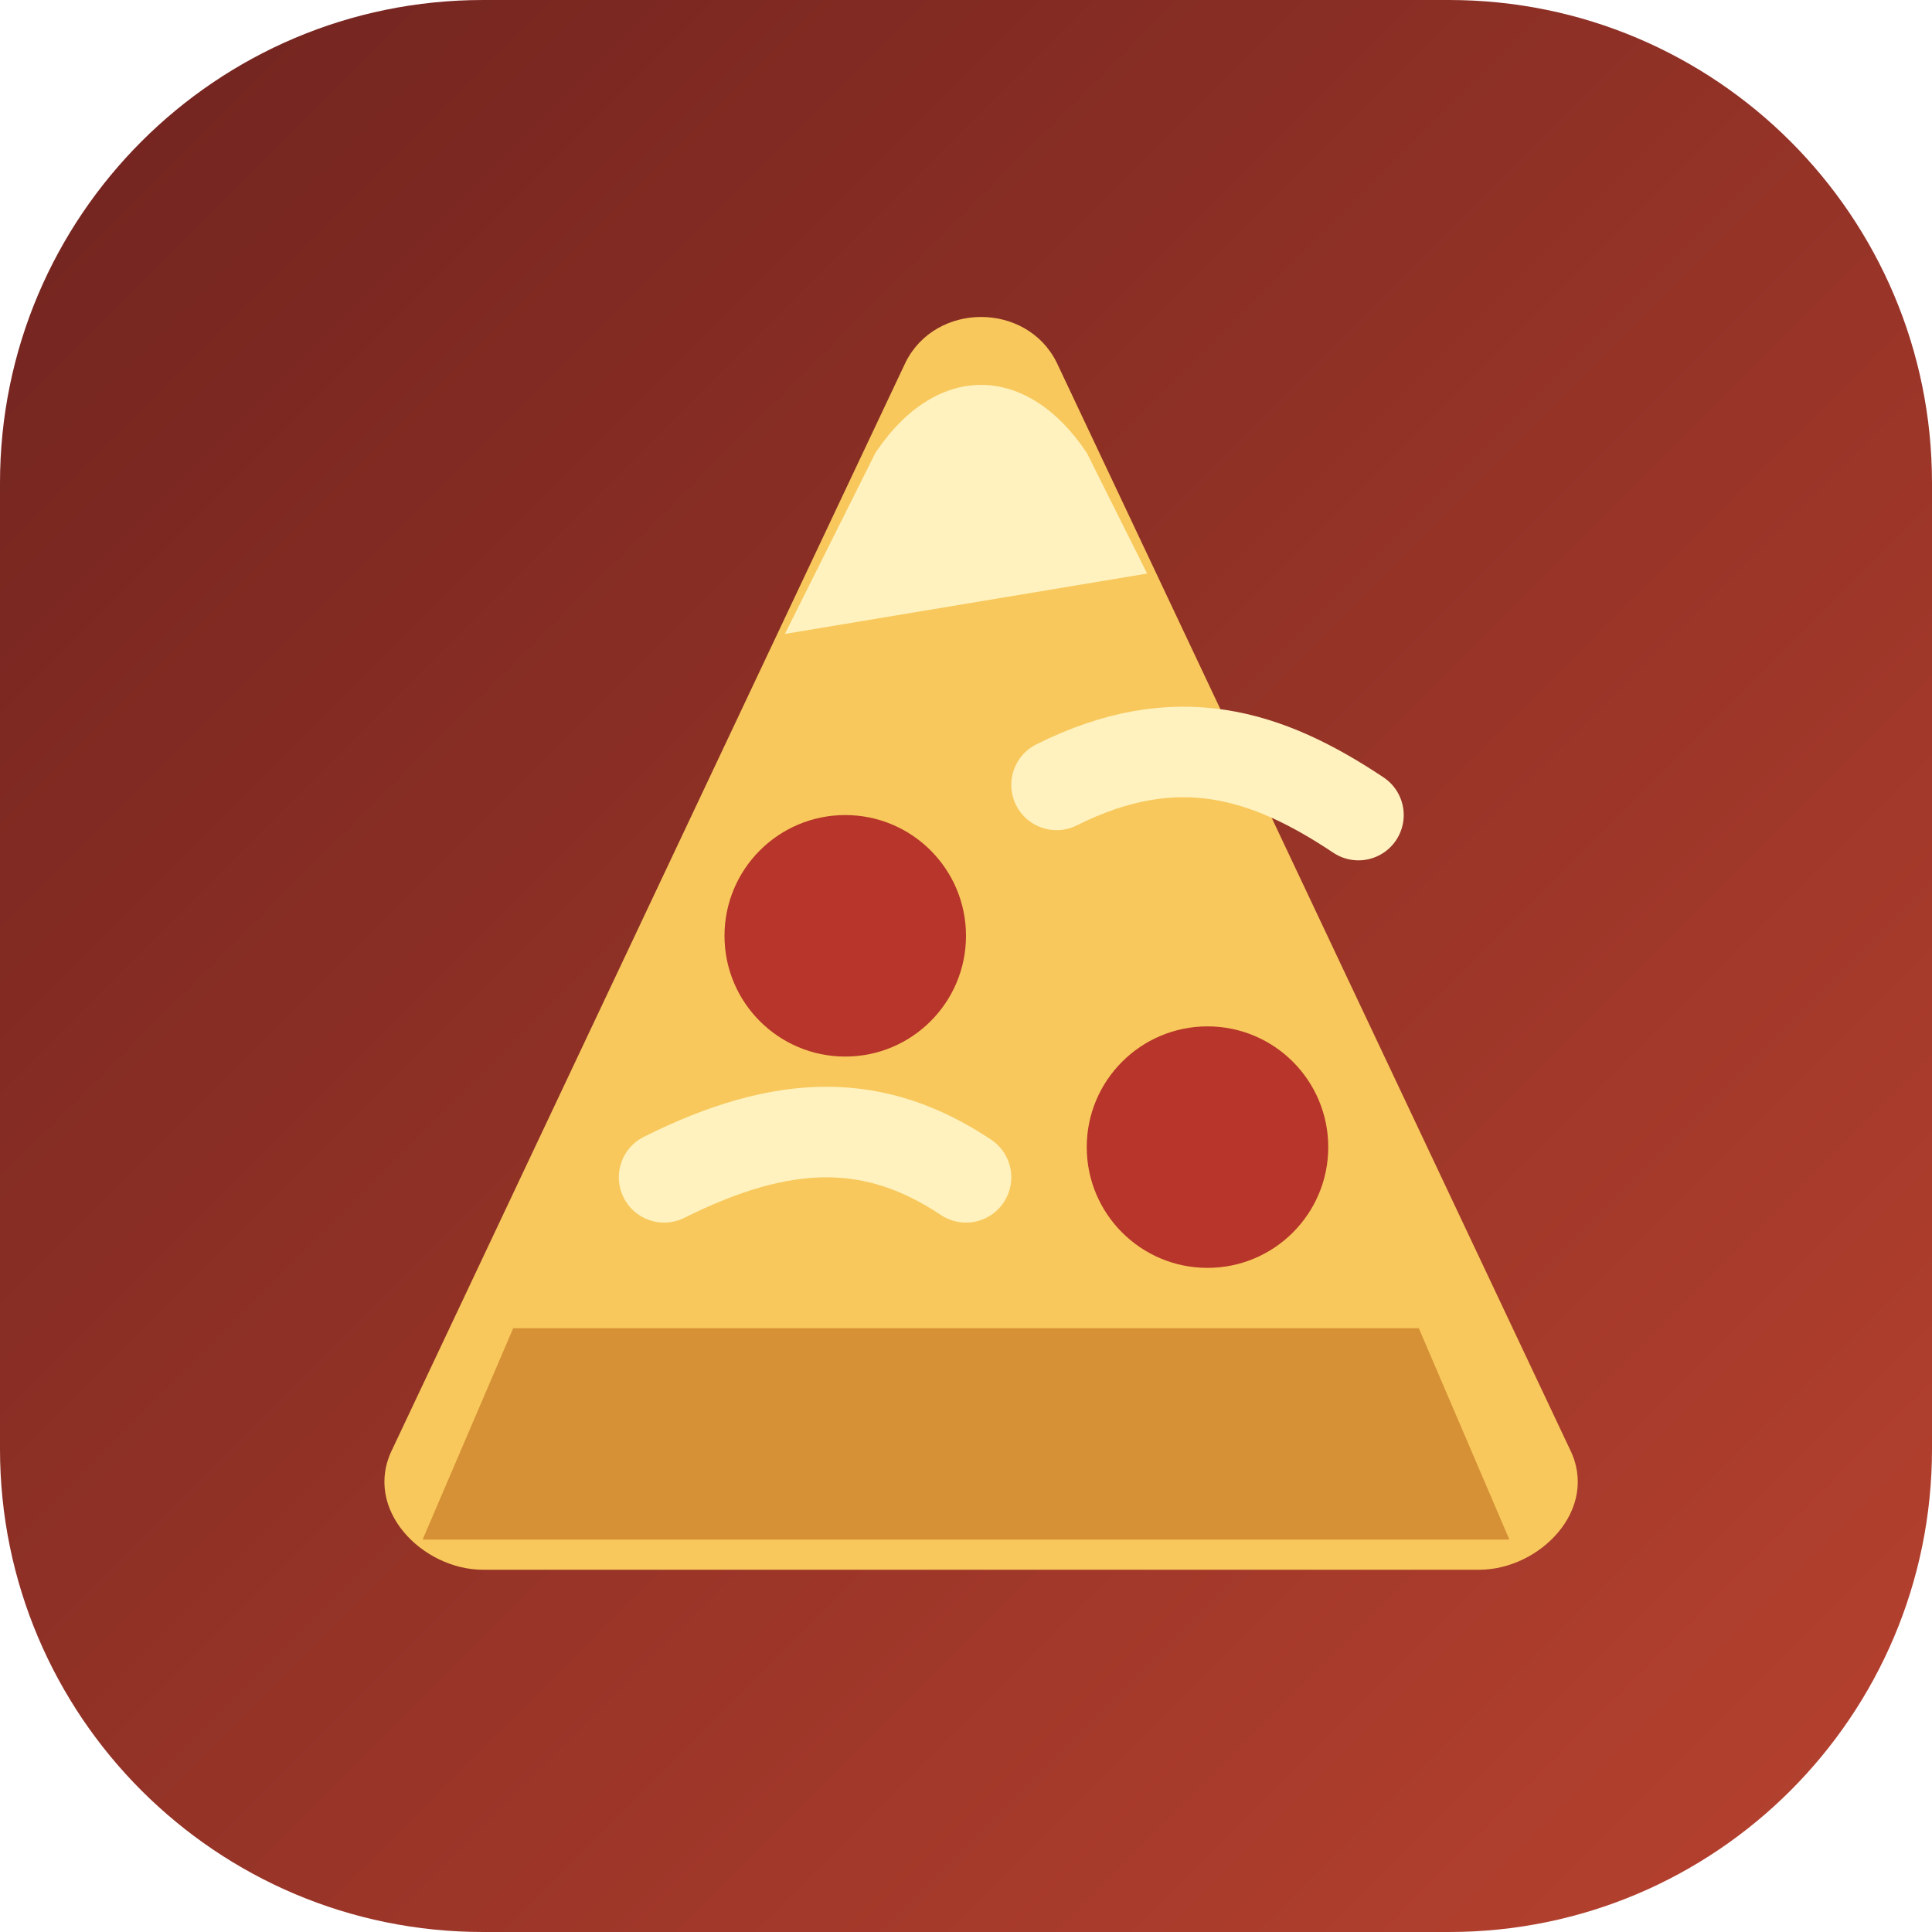
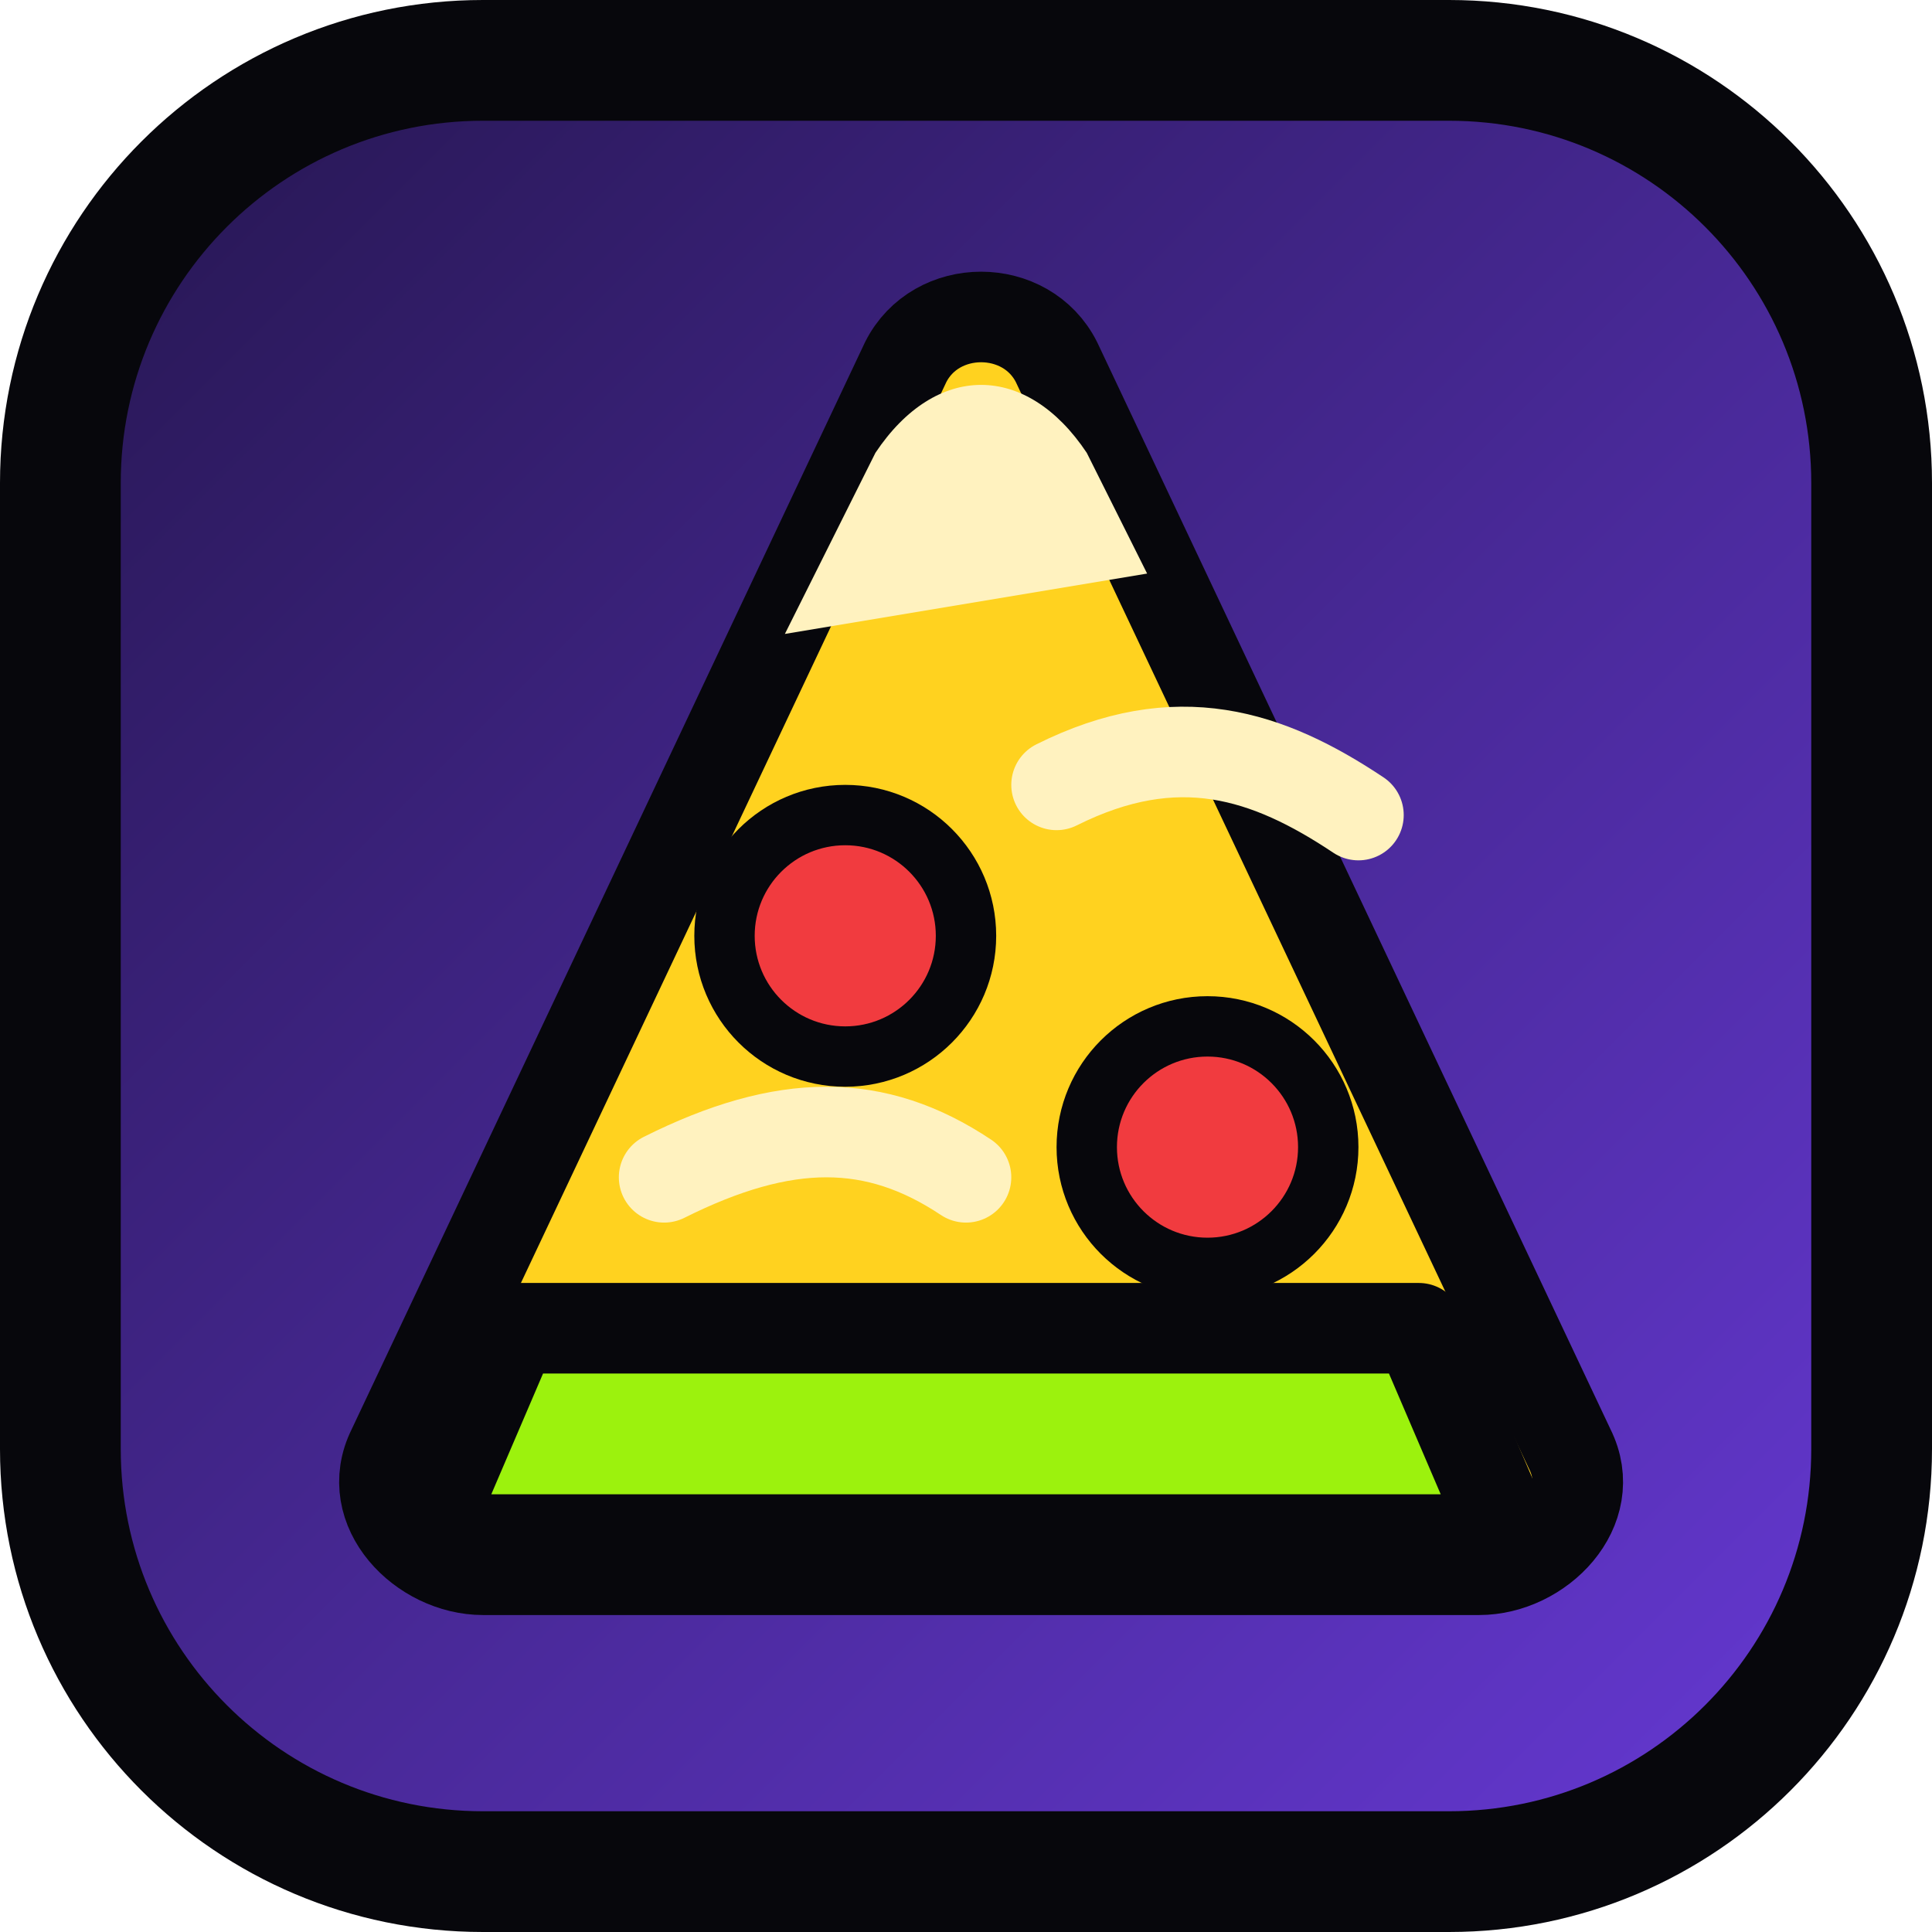
<svg xmlns="http://www.w3.org/2000/svg" viewBox="0 0 64 64">
  <defs>
    <linearGradient id="bg" x1="0" y1="0" x2="1" y2="1">
-       <stop stop-color="#70231f" />
-       <stop offset="1" stop-color="#b8422f" />
+       <stop stop-color="#25164f" />
+       <stop offset="1" stop-color="#6739d6" />
    </linearGradient>
  </defs>
-   <rect width="64" height="64" rx="16" fill="url(#bg)" />
-   <path d="M13 48 30 12c1-2 4-2 5 0l17 36c1 2-1 4-3 4H16c-2 0-4-2-3-4Z" fill="#f8c85c" />
-   <path d="M17 44h30l3 7H14l3-7Z" fill="#d69035" />
+   <rect x="2" y="2" width="60" height="60" rx="14" fill="url(#bg)" stroke="#07070c" stroke-width="4" />
+   <path d="M13 48 30 12c1-2 4-2 5 0l17 36c1 2-1 4-3 4H16c-2 0-4-2-3-4Z" fill="#ffd21f" stroke="#07070c" stroke-width="3" stroke-linejoin="round" />
+   <path d="M17 44h30l3 7H14l3-7Z" fill="#9cf20d" stroke="#07070c" stroke-width="3" stroke-linejoin="round" />
  <path d="M29 15c2-3 5-3 7 0l2 4-12 2 3-6Z" fill="#fff2bf" />
-   <circle cx="28" cy="31" r="4" fill="#b7352a" />
-   <circle cx="40" cy="38" r="4" fill="#b7352a" />
+   <circle cx="28" cy="31" r="4" fill="#f13b3f" stroke="#07070c" stroke-width="2" />
+   <circle cx="40" cy="38" r="4" fill="#f13b3f" stroke="#07070c" stroke-width="2" />
  <path d="M22 39c4-2 7-2 10 0M35 26c4-2 7-1 10 1" fill="none" stroke="#fff2bf" stroke-width="3" stroke-linecap="round" />
</svg>
